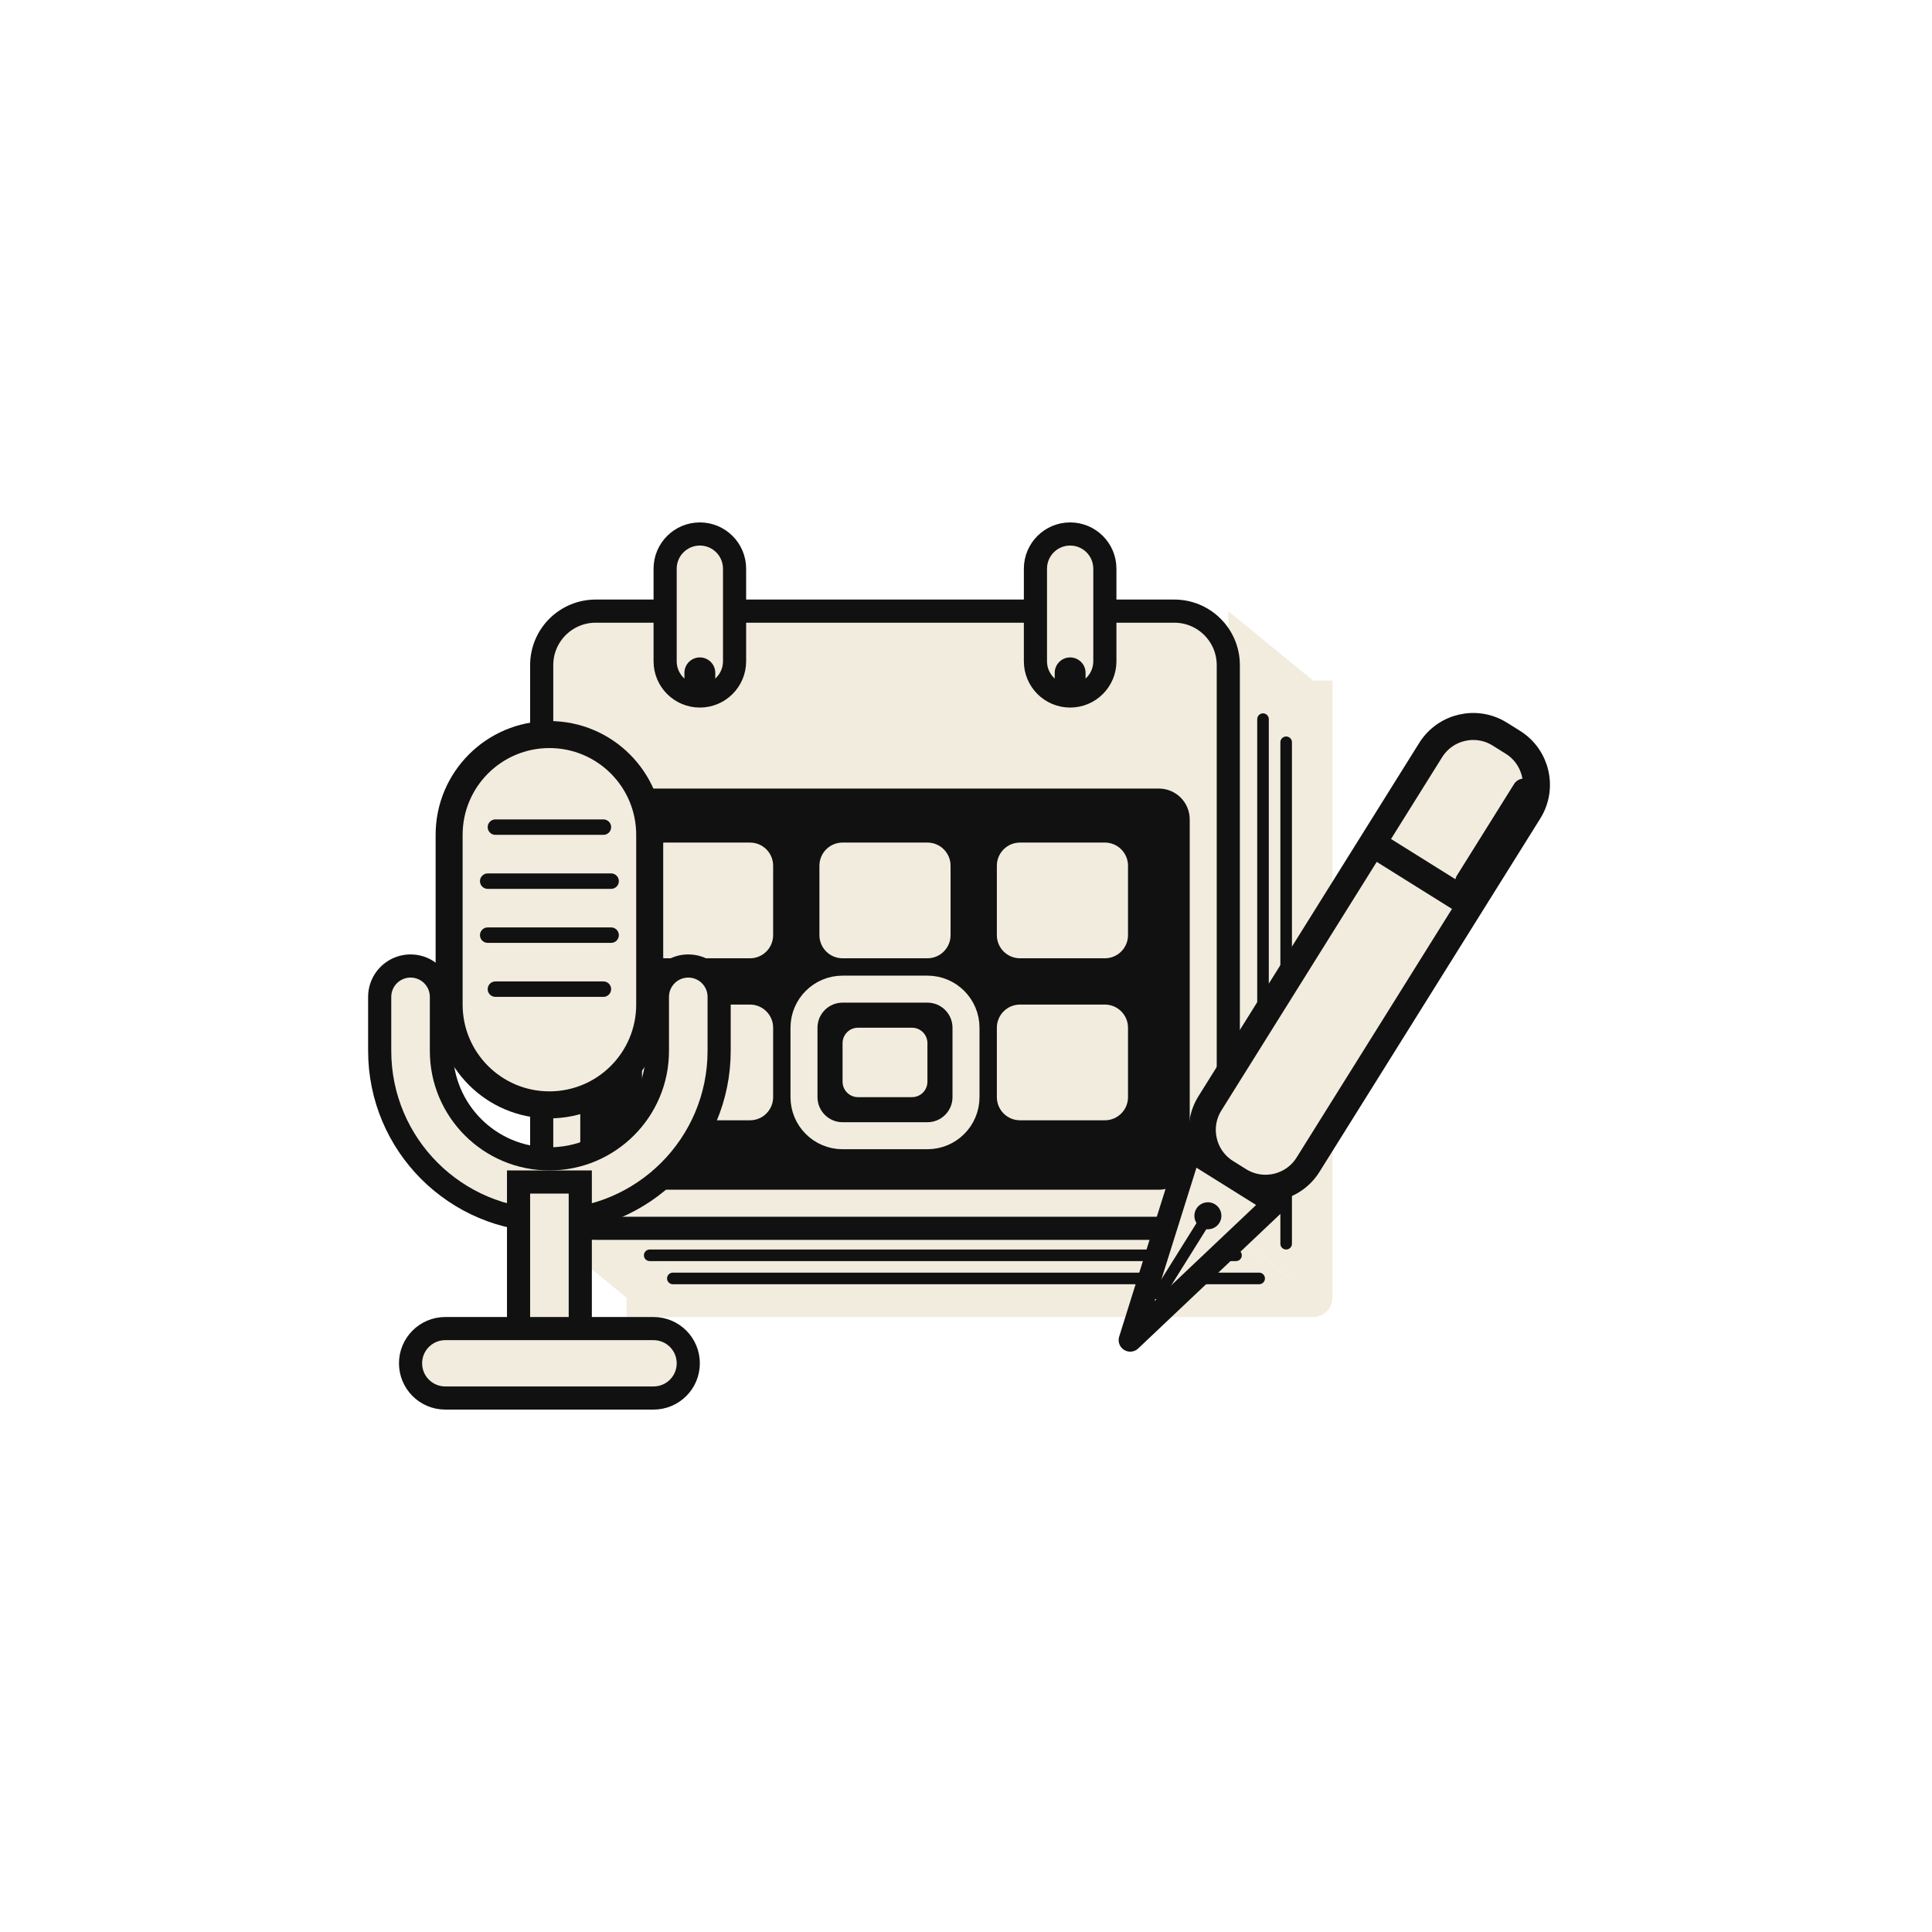
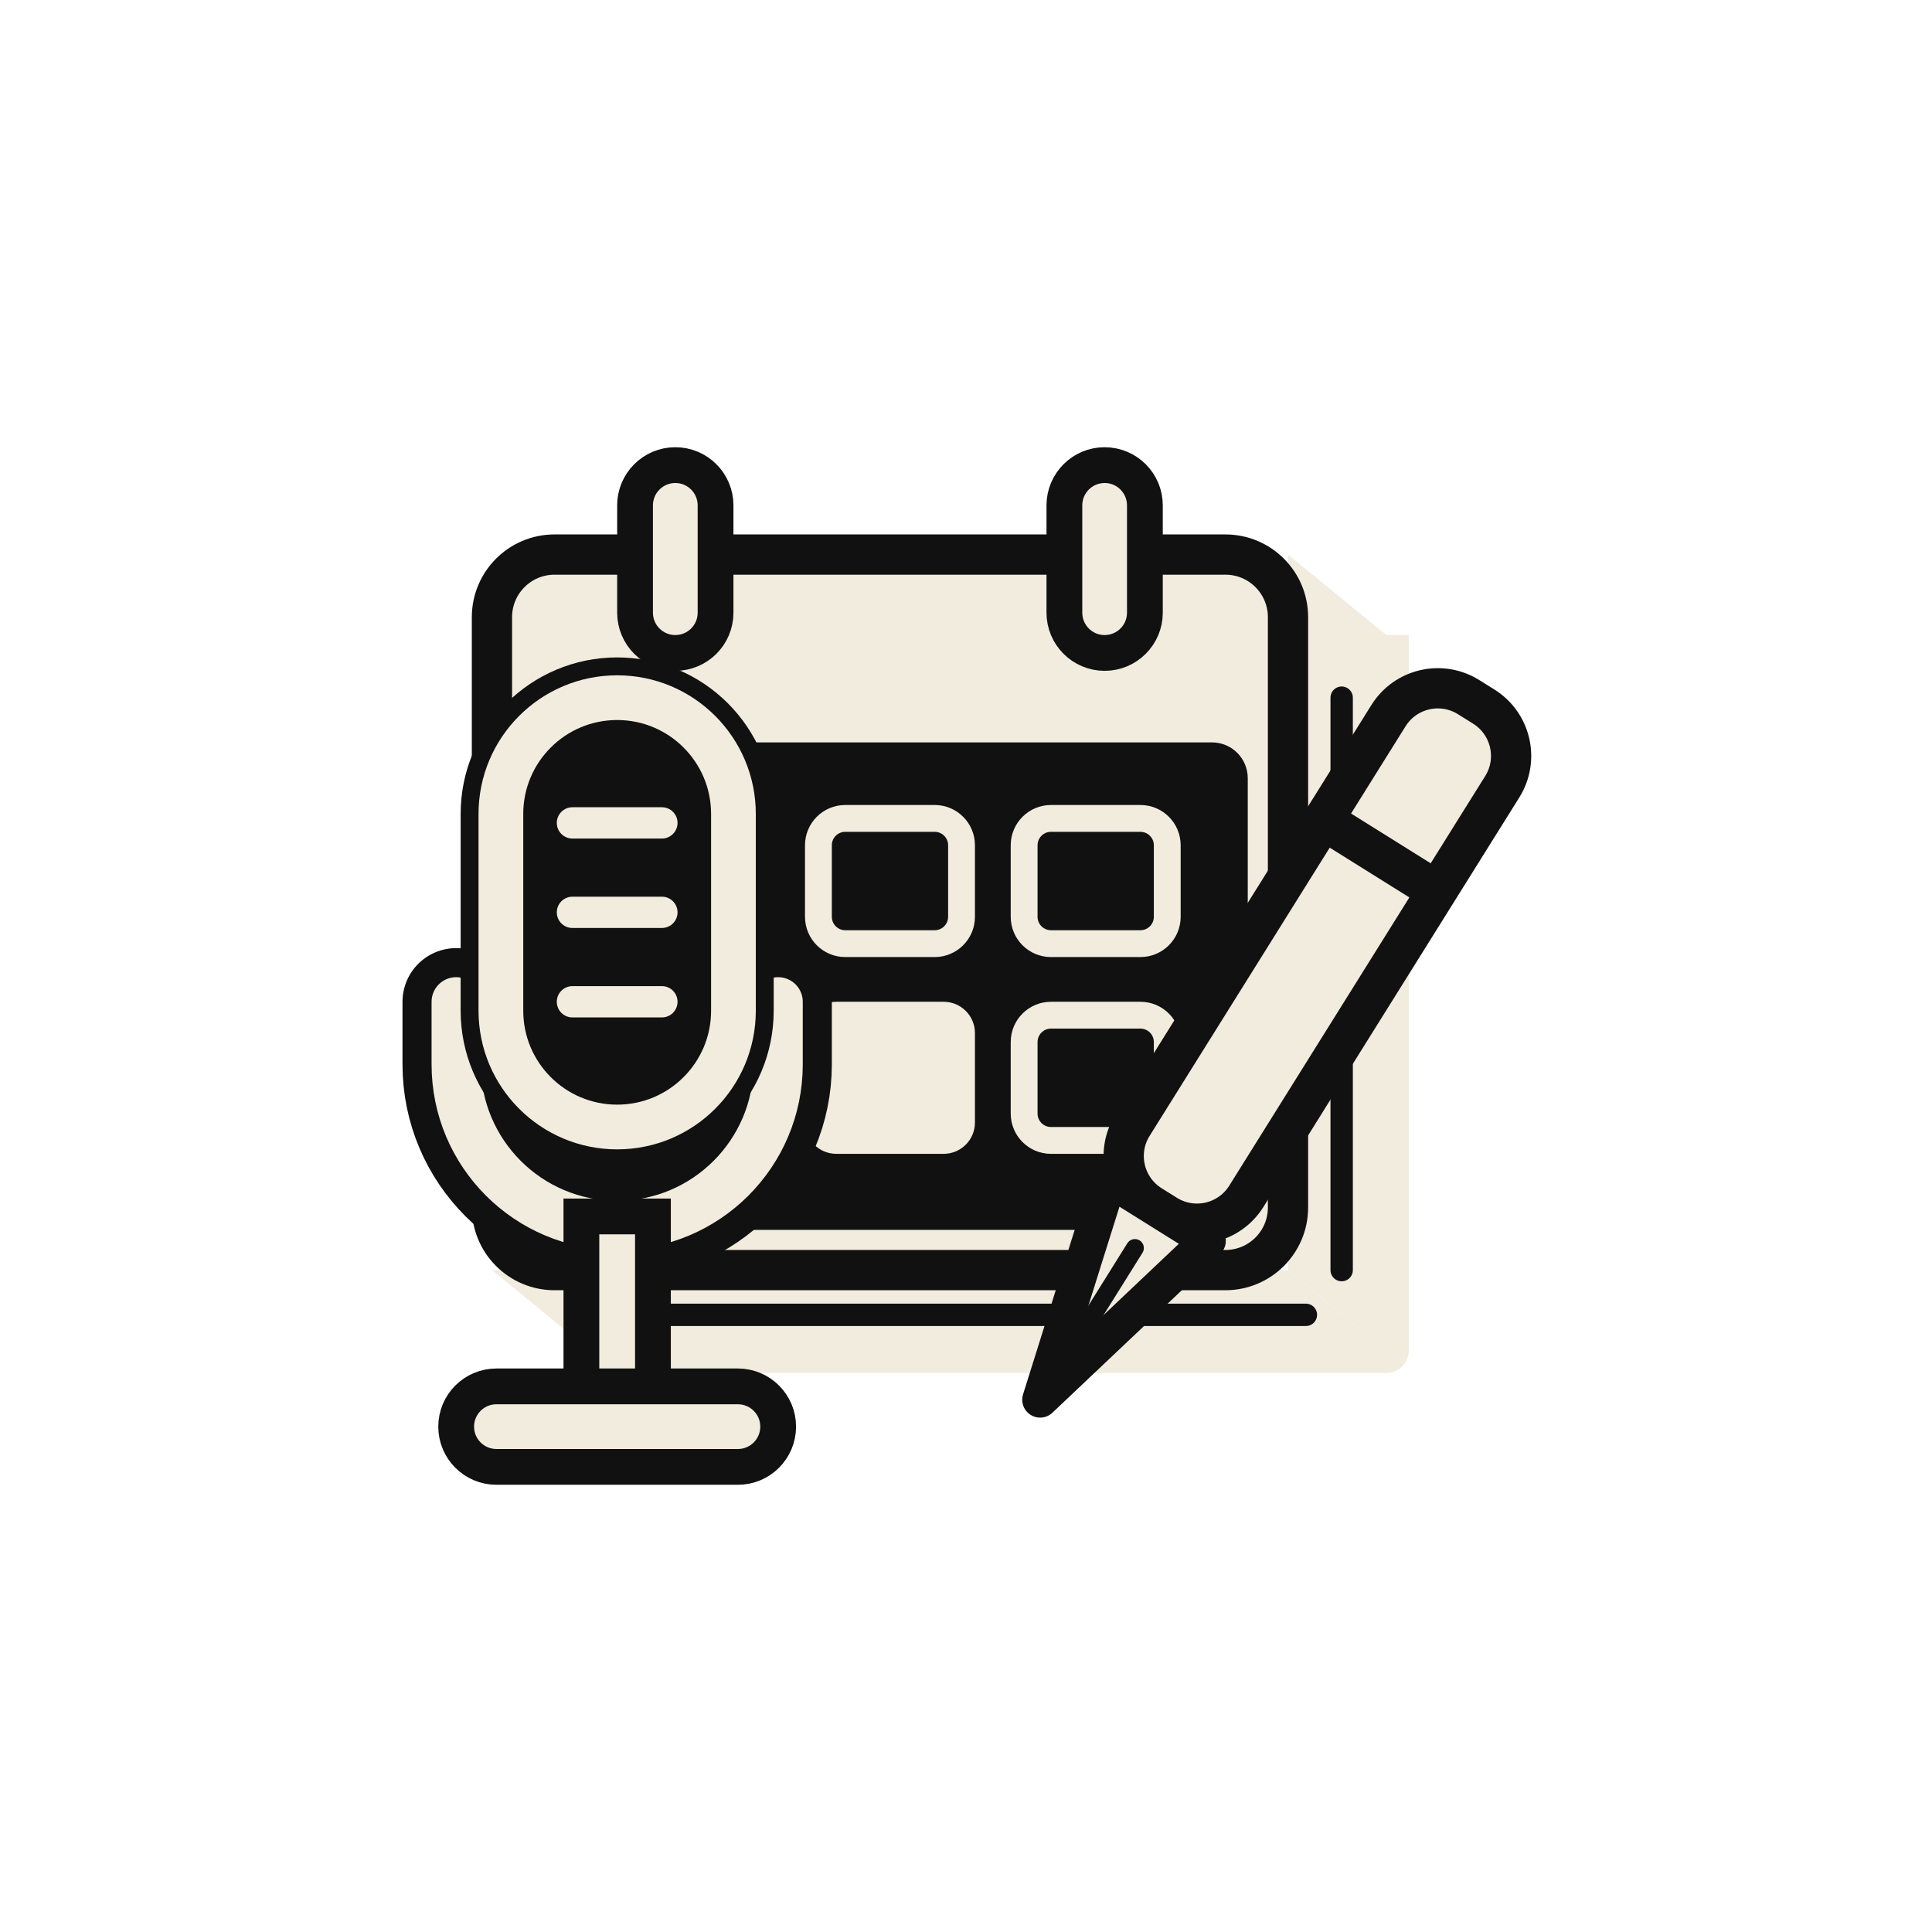
<svg xmlns="http://www.w3.org/2000/svg" viewBox="0 0 432 432" width="432" height="432">
-   <g transform="translate(216 216) scale(0.8625) translate(-222 -204)">
+   <g transform="translate(216 216) scale(1) translate(-218 -204)">
    <path d="M290 112 L312 130 L312 290 L290 272 Z" fill="#F2ECDE" />
    <path d="M112 272 L290 272 L312 290 L134 290 Z" fill="#F2ECDE" />
    <path d="M134 290 L312 290 L312 130" fill="none" stroke="#F2ECDE" stroke-width="10" stroke-linejoin="round" />
-     <g stroke="#111111" stroke-width="3" stroke-linecap="round" fill="none">
-       <line x1="140" y1="279" x2="292" y2="279" />
-       <line x1="146" y1="285" x2="298" y2="285" />
-       <line x1="299" y1="140" x2="299" y2="270" />
-       <line x1="305" y1="146" x2="305" y2="276" />
+     <g stroke="#111111" stroke-width="5" stroke-linecap="round" fill="none">
+       <line x1="146" y1="282" x2="294" y2="282" />
+       <line x1="302" y1="144" x2="302" y2="272" />
    </g>
-     <rect x="112" y="112" width="178" height="160" rx="14" fill="#F2ECDE" stroke="#111111" stroke-width="6" />
-     <rect x="122" y="158" width="158" height="104" rx="8" fill="#111111" />
-     <g fill="#F2ECDE">
-       <rect x="138" y="172" width="34" height="30" rx="6" />
-       <rect x="184" y="172" width="34" height="30" rx="6" />
-       <rect x="230" y="172" width="34" height="30" rx="6" />
-       <rect x="138" y="214" width="34" height="30" rx="6" />
-       <rect x="230" y="214" width="34" height="30" rx="6" />
+     <rect x="112" y="112" width="178" height="160" rx="14" fill="#F2ECDE" stroke="#111111" stroke-width="9" />
+     <rect x="121" y="154" width="160" height="109" rx="8" fill="#111111" />
+     <g fill="none" stroke="#F2ECDE" stroke-width="6">
+       <rect x="139" y="171" width="32" height="28" rx="6" />
+       <rect x="185" y="171" width="32" height="28" rx="6" />
+       <rect x="231" y="171" width="32" height="28" rx="6" />
+       <rect x="139" y="215" width="32" height="28" rx="6" />
+       <rect x="231" y="215" width="32" height="28" rx="6" />
    </g>
-     <rect x="180" y="210" width="42" height="38" rx="10" fill="none" stroke="#F2ECDE" stroke-width="7" />
-     <rect x="190" y="220" width="22" height="18" rx="4" fill="#F2ECDE" />
-     <rect x="144" y="92" width="18" height="42" rx="9" fill="#F2ECDE" stroke="#111111" stroke-width="6" />
-     <rect x="240" y="92" width="18" height="42" rx="9" fill="#F2ECDE" stroke="#111111" stroke-width="6" />
-     <rect x="149" y="124" width="8" height="10" rx="4" fill="#111111" />
-     <rect x="245" y="124" width="8" height="10" rx="4" fill="#111111" />
-     <path d="M78 212 v14 a36 36 0 0 0 72 0 v-14" fill="none" stroke="#111111" stroke-width="22" stroke-linecap="round" />
-     <path d="M78 212 v14 a36 36 0 0 0 72 0 v-14" fill="none" stroke="#F2ECDE" stroke-width="10" stroke-linecap="round" />
-     <rect x="106" y="260" width="16" height="44" fill="#F2ECDE" stroke="#111111" stroke-width="6" />
-     <rect x="78" y="298" width="72" height="18" rx="9" fill="#F2ECDE" stroke="#111111" stroke-width="6" />
-     <rect x="88" y="144" width="52" height="96" rx="26" fill="#F2ECDE" stroke="#111111" stroke-width="7" />
-     <g stroke="#111111" stroke-width="4" stroke-linecap="round">
-       <line x1="100" y1="168" x2="128" y2="168" />
-       <line x1="98" y1="182" x2="130" y2="182" />
-       <line x1="98" y1="196" x2="130" y2="196" />
-       <line x1="100" y1="210" x2="128" y2="210" />
+     <rect x="182" y="212" width="38" height="34" rx="7" fill="#F2ECDE" />
+     <rect x="144" y="92" width="18" height="42" rx="9" fill="#F2ECDE" stroke="#111111" stroke-width="8" />
+     <rect x="240" y="92" width="18" height="42" rx="9" fill="#F2ECDE" stroke="#111111" stroke-width="8" />
+     <g transform="translate(26 0)">
+       <path d="M78 212 v14 a36 36 0 0 0 72 0 v-14" fill="none" stroke="#111111" stroke-width="24" stroke-linecap="round" />
+       <path d="M78 212 v14 a36 36 0 0 0 72 0 v-14" fill="none" stroke="#F2ECDE" stroke-width="11" stroke-linecap="round" />
+       <rect x="106" y="260" width="16" height="44" fill="#F2ECDE" stroke="#111111" stroke-width="8" />
+       <rect x="78" y="298" width="72" height="18" rx="9" fill="#F2ECDE" stroke="#111111" stroke-width="8" />
+       <rect x="88" y="144" width="52" height="96" rx="26" fill="#111111" stroke="#111111" stroke-width="18" />
+       <rect x="88" y="144" width="52" height="96" rx="26" fill="#111111" stroke="#F2ECDE" stroke-width="10" />
+       <g stroke="#F2ECDE" stroke-width="7" stroke-linecap="round">
+         <line x1="104" y1="172" x2="124" y2="172" />
+         <line x1="104" y1="192" x2="124" y2="192" />
+         <line x1="104" y1="212" x2="124" y2="212" />
+       </g>
    </g>
-     <g transform="rotate(32 304 236)">
-       <rect x="290" y="128" width="30" height="134" rx="13" fill="#F2ECDE" stroke="#111111" stroke-width="7" />
-       <rect x="290" y="166" width="30" height="7" fill="#111111" />
-       <rect x="313" y="134" width="7" height="34" rx="3" fill="#111111" />
-       <path d="M292 262 L318 262 L305 312 Z" fill="#F2ECDE" stroke="#111111" stroke-width="6" stroke-linejoin="round" />
-       <line x1="305" y1="274" x2="305" y2="298" stroke="#111111" stroke-width="3" stroke-linecap="round" />
-       <circle cx="305" cy="274" r="3.5" fill="#111111" />
+     <g transform="translate(-30 0) rotate(32 304 236)">
+       <rect x="290" y="128" width="30" height="134" rx="13" fill="#F2ECDE" stroke="#111111" stroke-width="9" />
+       <rect x="290" y="164" width="30" height="9" fill="#111111" />
+       <path d="M292 262 L318 262 L305 312 Z" fill="#F2ECDE" stroke="#111111" stroke-width="8" stroke-linejoin="round" />
+       <line x1="305" y1="272" x2="305" y2="296" stroke="#111111" stroke-width="4" stroke-linecap="round" />
    </g>
  </g>
</svg>
